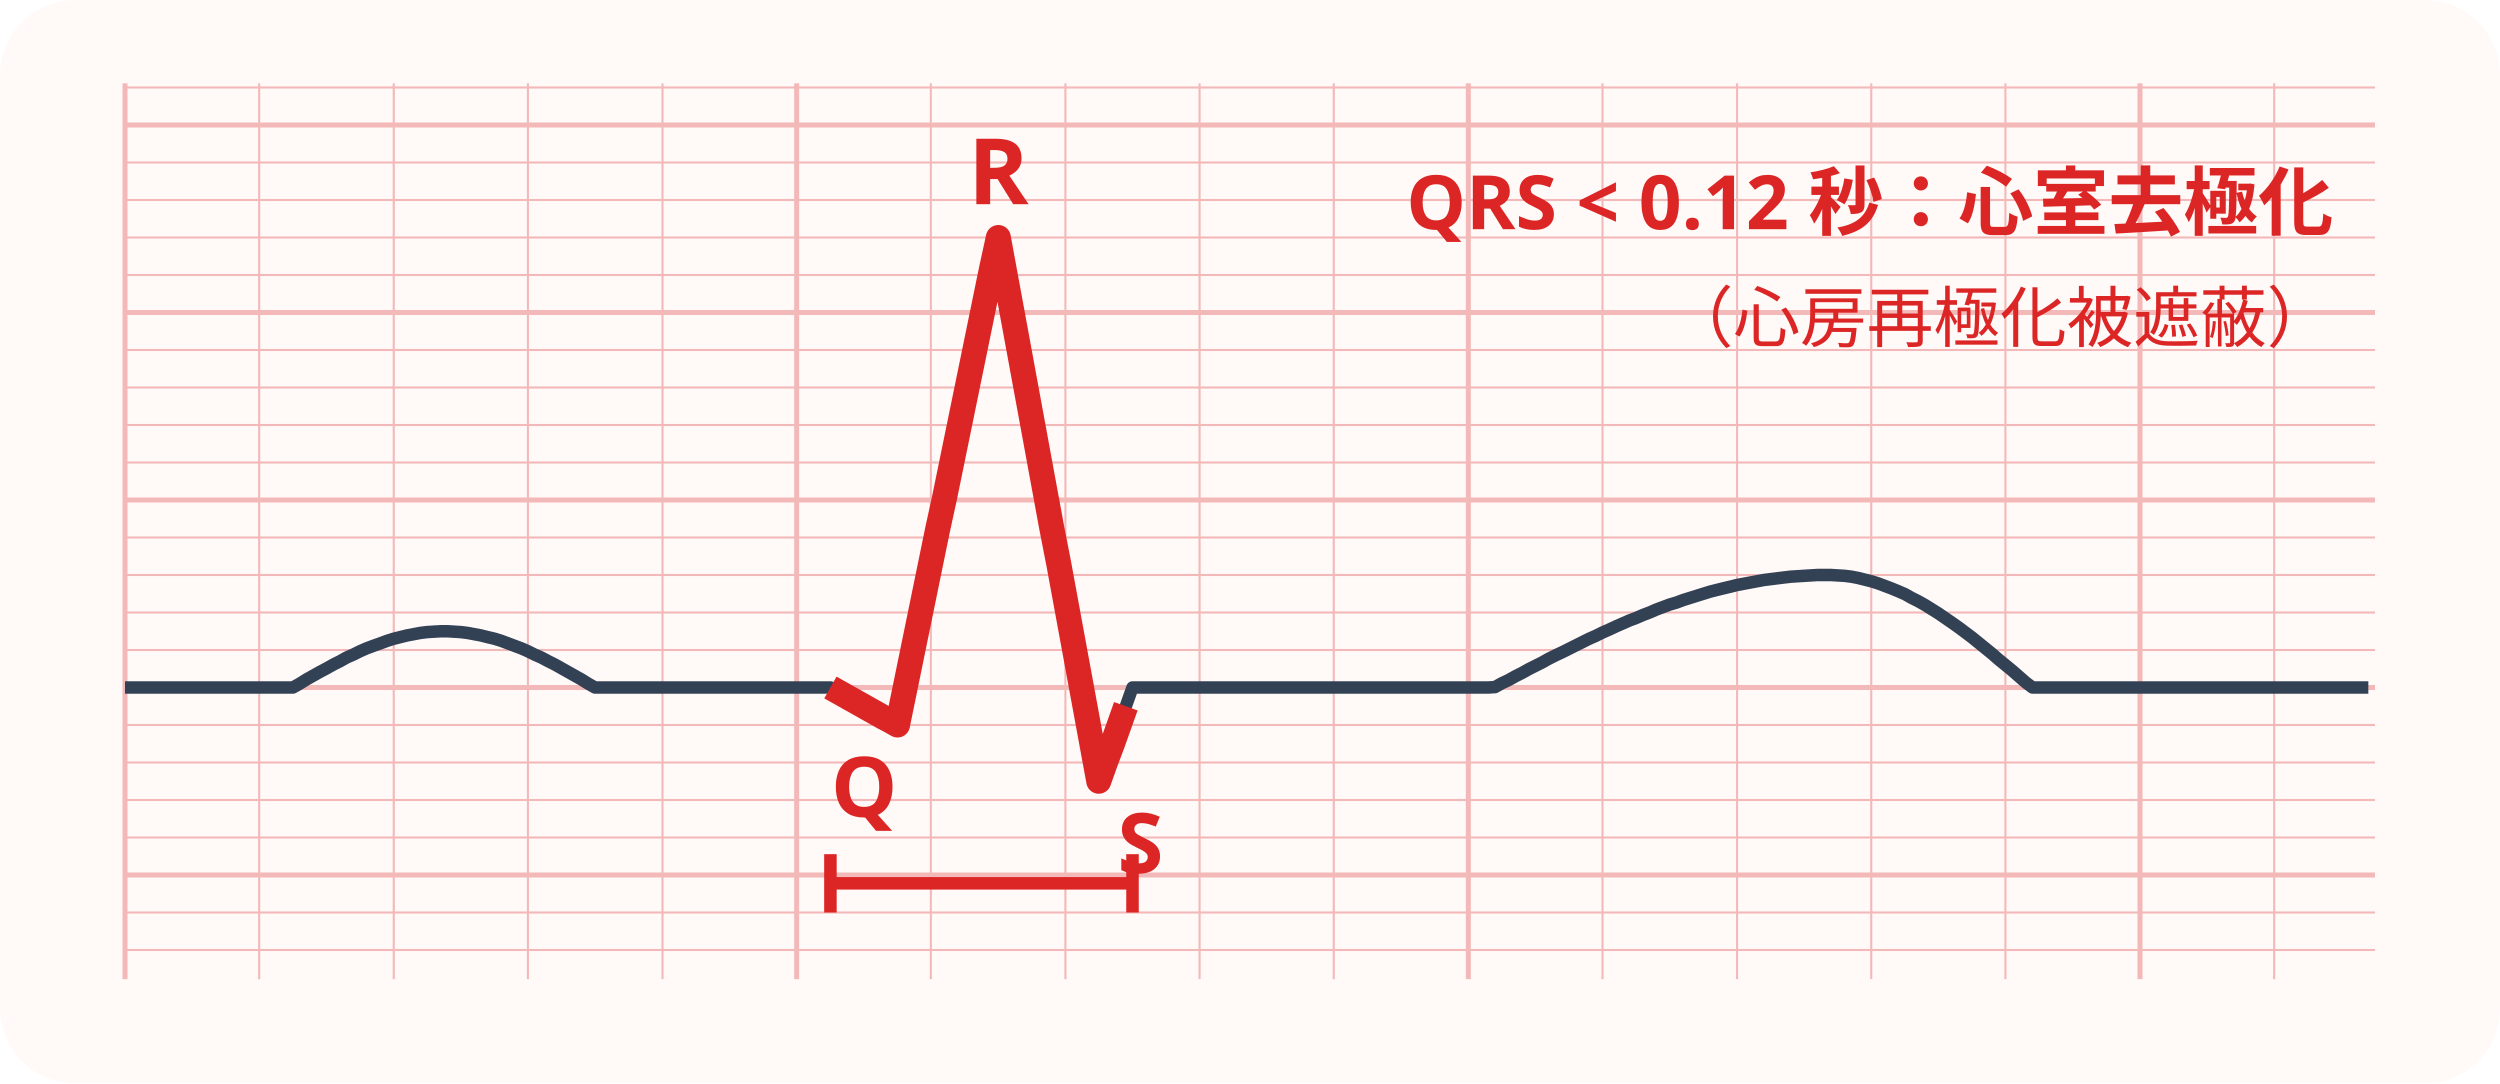
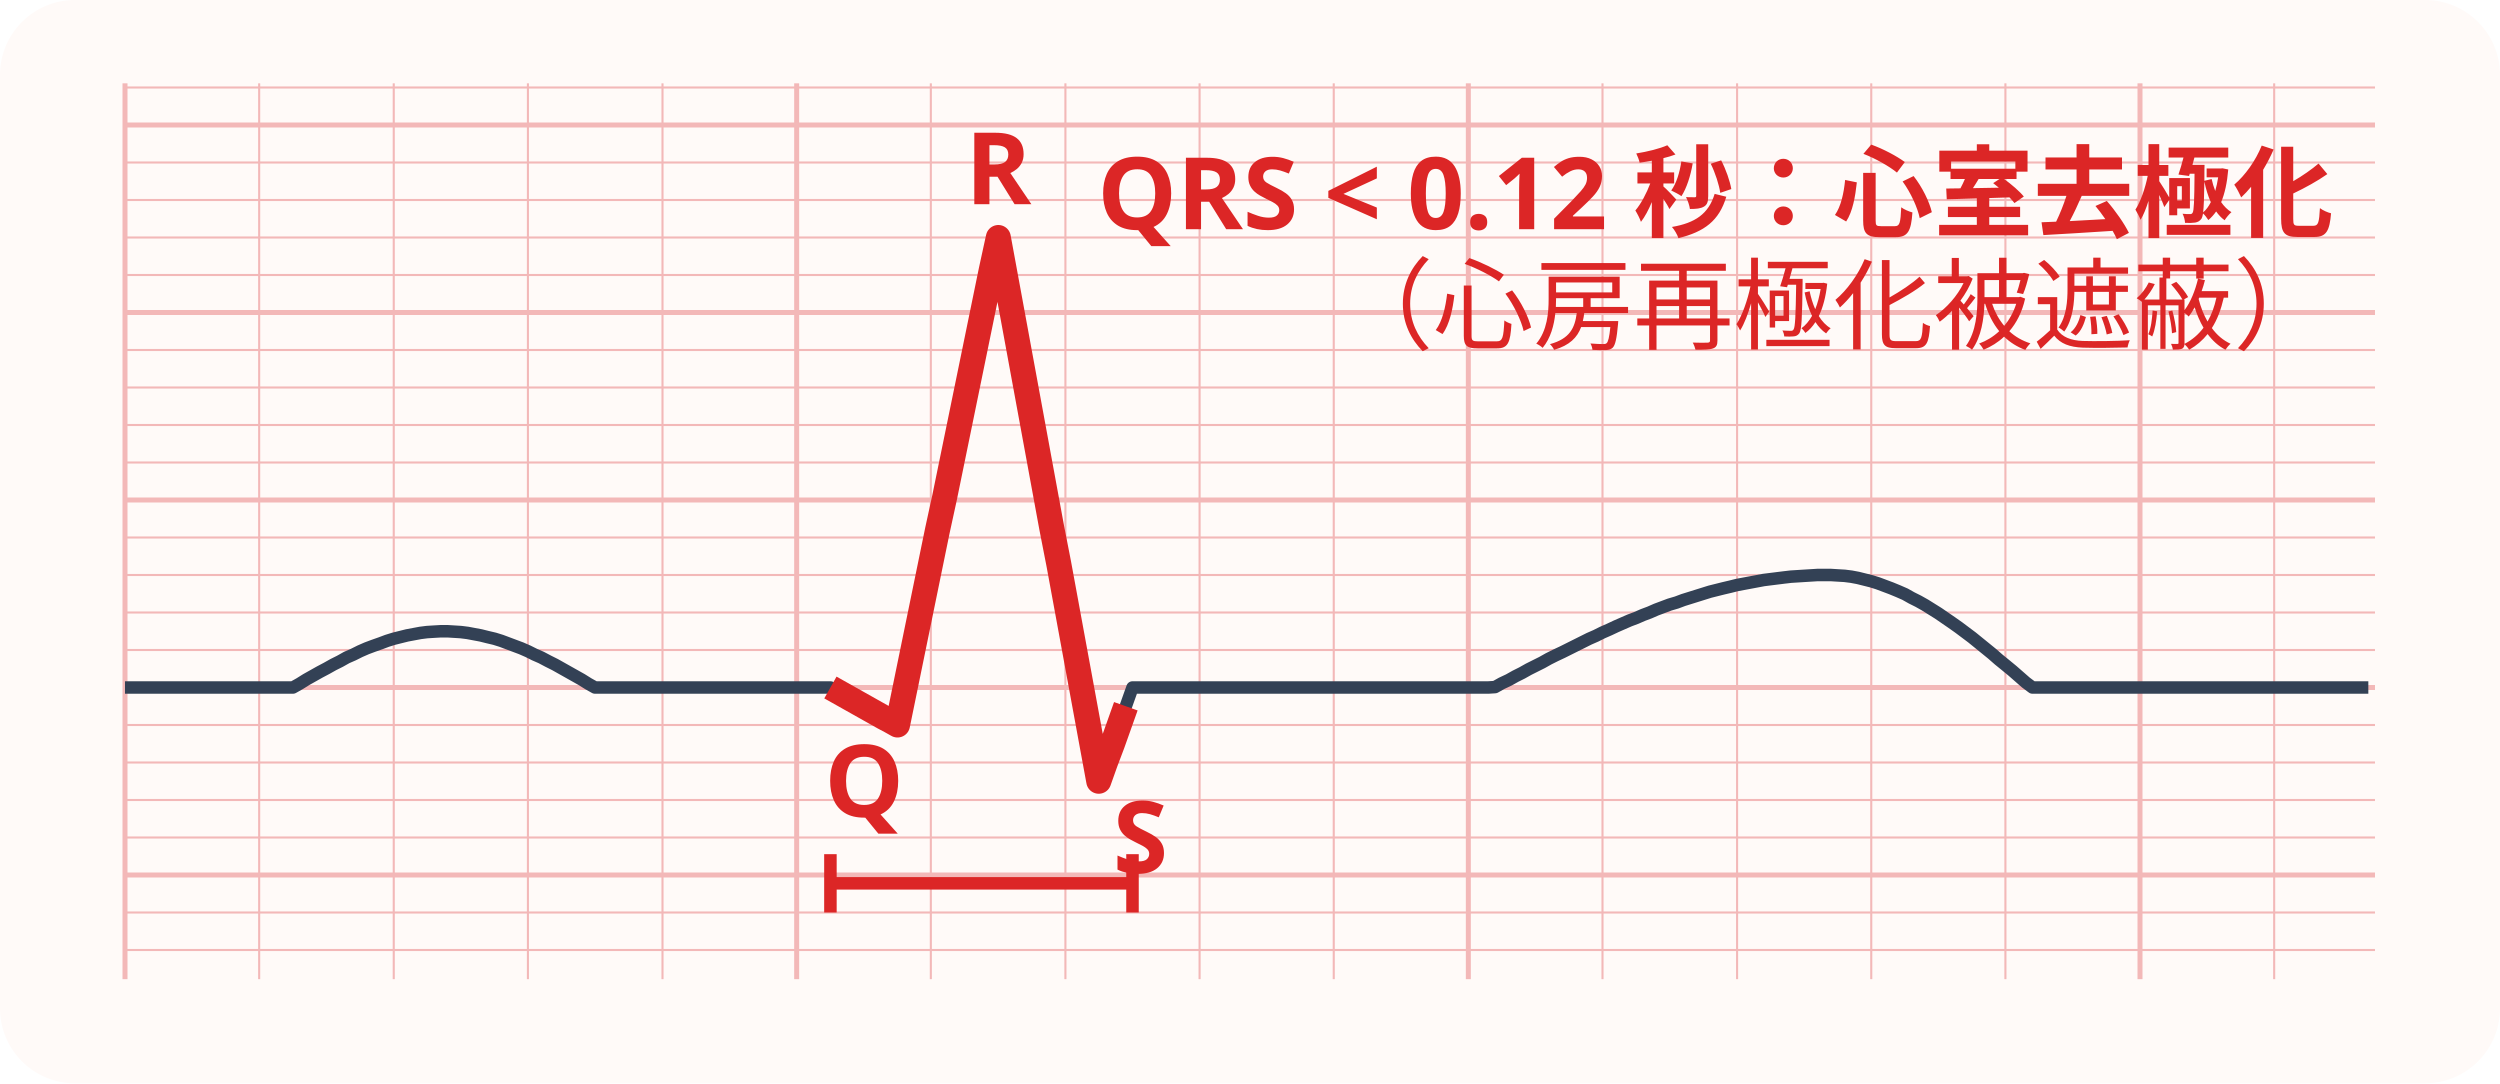
<svg xmlns="http://www.w3.org/2000/svg" viewBox="0 0 600 260" role="img" aria-label="QRS 群波：心室去極化">
  <rect width="600" height="260" rx="18" fill="#fffaf8" />
  <line x1="30.0" y1="20" x2="30.0" y2="235" stroke="#f3b8b8" stroke-width="1.2" />
  <line x1="62.2" y1="20" x2="62.2" y2="235" stroke="#f3b8b8" stroke-width="0.5" />
  <line x1="94.5" y1="20" x2="94.5" y2="235" stroke="#f3b8b8" stroke-width="0.5" />
  <line x1="126.7" y1="20" x2="126.7" y2="235" stroke="#f3b8b8" stroke-width="0.5" />
  <line x1="159.0" y1="20" x2="159.0" y2="235" stroke="#f3b8b8" stroke-width="0.5" />
  <line x1="191.2" y1="20" x2="191.2" y2="235" stroke="#f3b8b8" stroke-width="1.2" />
  <line x1="223.4" y1="20" x2="223.4" y2="235" stroke="#f3b8b8" stroke-width="0.5" />
  <line x1="255.7" y1="20" x2="255.7" y2="235" stroke="#f3b8b8" stroke-width="0.5" />
  <line x1="287.9" y1="20" x2="287.9" y2="235" stroke="#f3b8b8" stroke-width="0.5" />
  <line x1="320.1" y1="20" x2="320.1" y2="235" stroke="#f3b8b8" stroke-width="0.5" />
  <line x1="352.4" y1="20" x2="352.4" y2="235" stroke="#f3b8b8" stroke-width="1.2" />
  <line x1="384.6" y1="20" x2="384.6" y2="235" stroke="#f3b8b8" stroke-width="0.5" />
  <line x1="416.9" y1="20" x2="416.9" y2="235" stroke="#f3b8b8" stroke-width="0.5" />
  <line x1="449.1" y1="20" x2="449.1" y2="235" stroke="#f3b8b8" stroke-width="0.5" />
  <line x1="481.3" y1="20" x2="481.3" y2="235" stroke="#f3b8b8" stroke-width="0.5" />
  <line x1="513.6" y1="20" x2="513.6" y2="235" stroke="#f3b8b8" stroke-width="1.2" />
  <line x1="545.8" y1="20" x2="545.8" y2="235" stroke="#f3b8b8" stroke-width="0.5" />
  <line x1="30" y1="165.0" x2="570" y2="165.0" stroke="#f3b8b8" stroke-width="1.2" />
  <line x1="30" y1="156.0" x2="570" y2="156.0" stroke="#f3b8b8" stroke-width="0.5" />
  <line x1="30" y1="147.0" x2="570" y2="147.0" stroke="#f3b8b8" stroke-width="0.5" />
  <line x1="30" y1="138.0" x2="570" y2="138.0" stroke="#f3b8b8" stroke-width="0.5" />
  <line x1="30" y1="129.0" x2="570" y2="129.0" stroke="#f3b8b8" stroke-width="0.5" />
  <line x1="30" y1="120.0" x2="570" y2="120.0" stroke="#f3b8b8" stroke-width="1.2" />
  <line x1="30" y1="111.0" x2="570" y2="111.0" stroke="#f3b8b8" stroke-width="0.5" />
  <line x1="30" y1="102.0" x2="570" y2="102.0" stroke="#f3b8b8" stroke-width="0.5" />
  <line x1="30" y1="93.0" x2="570" y2="93.0" stroke="#f3b8b8" stroke-width="0.5" />
  <line x1="30" y1="84.0" x2="570" y2="84.0" stroke="#f3b8b8" stroke-width="0.5" />
  <line x1="30" y1="75.0" x2="570" y2="75.0" stroke="#f3b8b8" stroke-width="1.2" />
  <line x1="30" y1="66.0" x2="570" y2="66.0" stroke="#f3b8b8" stroke-width="0.5" />
  <line x1="30" y1="57.0" x2="570" y2="57.0" stroke="#f3b8b8" stroke-width="0.5" />
  <line x1="30" y1="48.0" x2="570" y2="48.0" stroke="#f3b8b8" stroke-width="0.5" />
  <line x1="30" y1="39.0" x2="570" y2="39.0" stroke="#f3b8b8" stroke-width="0.5" />
  <line x1="30" y1="30.0" x2="570" y2="30.0" stroke="#f3b8b8" stroke-width="1.2" />
  <line x1="30" y1="21.0" x2="570" y2="21.0" stroke="#f3b8b8" stroke-width="0.5" />
  <line x1="30" y1="165.0" x2="570" y2="165.0" stroke="#f3b8b8" stroke-width="1.2" />
  <line x1="30" y1="174.0" x2="570" y2="174.0" stroke="#f3b8b8" stroke-width="0.5" />
  <line x1="30" y1="183.0" x2="570" y2="183.0" stroke="#f3b8b8" stroke-width="0.5" />
  <line x1="30" y1="192.0" x2="570" y2="192.0" stroke="#f3b8b8" stroke-width="0.5" />
  <line x1="30" y1="201.0" x2="570" y2="201.0" stroke="#f3b8b8" stroke-width="0.5" />
  <line x1="30" y1="210.0" x2="570" y2="210.0" stroke="#f3b8b8" stroke-width="1.2" />
  <line x1="30" y1="219.0" x2="570" y2="219.0" stroke="#f3b8b8" stroke-width="0.5" />
  <line x1="30" y1="228.0" x2="570" y2="228.0" stroke="#f3b8b8" stroke-width="0.5" />
  <polyline fill="none" stroke="#334155" stroke-width="3" stroke-linejoin="round" points="30.0,165.0 31.6,165.0 33.2,165.0 34.8,165.0 36.4,165.0 38.1,165.0 39.7,165.0 41.3,165.0 42.9,165.0 44.5,165.0 46.1,165.0 47.7,165.0 49.3,165.0 51.0,165.0 52.6,165.0 54.2,165.0 55.8,165.0 57.4,165.0 59.0,165.0 60.6,165.0 62.2,165.0 63.9,165.0 65.5,165.0 67.1,165.0 68.7,165.0 70.3,165.0 71.9,164.1 73.5,163.1 75.1,162.2 76.7,161.3 78.4,160.4 80.0,159.5 81.6,158.7 83.2,157.8 84.8,157.1 86.4,156.3 88.0,155.6 89.6,155.0 91.3,154.4 92.9,153.8 94.5,153.3 96.1,152.9 97.7,152.5 99.3,152.2 100.9,151.9 102.5,151.7 104.1,151.6 105.8,151.5 107.4,151.5 109.0,151.6 110.6,151.7 112.2,151.9 113.8,152.2 115.4,152.5 117.0,152.9 118.7,153.3 120.3,153.8 121.9,154.4 123.5,155.0 125.1,155.6 126.7,156.3 128.3,157.1 129.9,157.8 131.6,158.7 133.2,159.5 134.8,160.4 136.4,161.3 138.0,162.2 139.6,163.1 141.2,164.1 142.8,165.0 144.4,165.0 146.1,165.0 147.7,165.0 149.3,165.0 150.9,165.0 152.5,165.0 154.1,165.0 155.7,165.0 157.3,165.0 159.0,165.0 160.6,165.0 162.2,165.0 163.8,165.0 165.4,165.0 167.0,165.0 168.6,165.0 170.2,165.0 171.9,165.0 173.5,165.0 175.1,165.0 176.7,165.0 178.3,165.0 179.9,165.0 181.5,165.0 183.1,165.0 184.7,165.0 186.4,165.0 188.0,165.0 189.6,165.0 191.2,165.0 192.8,165.0 194.4,165.0 196.0,165.0 197.6,165.0 199.3,165.0 200.9,165.9 202.5,166.8 204.1,167.7 205.7,168.6 207.3,169.5 208.9,170.4 210.5,171.3 212.1,172.2 213.8,173.1 215.4,174.0 217.0,166.2 218.6,158.4 220.2,150.6 221.8,142.8 223.4,135.0 225.0,127.2 226.7,119.4 228.3,111.6 229.9,103.8 231.5,96.0 233.1,88.2 234.7,80.4 236.3,72.6 237.9,64.8 239.6,57.0 241.2,65.7 242.8,74.4 244.4,83.1 246.0,91.8 247.6,100.5 249.2,109.2 250.8,117.9 252.4,126.6 254.1,135.3 255.7,144.0 257.3,152.7 258.9,161.4 260.5,170.1 262.1,178.8 263.7,187.5 265.3,183.0 267.0,178.5 268.6,174.0 270.2,169.5 271.8,165.0 273.4,165.0 275.0,165.0 276.6,165.0 278.2,165.0 279.9,165.0 281.5,165.0 283.1,165.0 284.7,165.0 286.3,165.0 287.9,165.0 289.5,165.0 291.1,165.0 292.7,165.0 294.4,165.0 296.0,165.0 297.6,165.0 299.2,165.0 300.8,165.0 302.4,165.0 304.0,165.0 305.6,165.0 307.3,165.0 308.9,165.0 310.5,165.0 312.1,165.0 313.7,165.0 315.3,165.0 316.9,165.0 318.5,165.0 320.1,165.0 321.8,165.0 323.4,165.0 325.0,165.0 326.6,165.0 328.2,165.0 329.8,165.0 331.4,165.0 333.0,165.0 334.7,165.0 336.3,165.0 337.9,165.0 339.5,165.0 341.1,165.0 342.7,165.0 344.3,165.0 345.9,165.0 347.6,165.0 349.2,165.0 350.8,165.0 352.4,165.0 354.0,165.0 355.6,165.0 357.2,165.0 358.8,164.9 360.4,164.0 362.1,163.2 363.7,162.3 365.3,161.5 366.9,160.6 368.5,159.8 370.1,159.0 371.7,158.1 373.3,157.3 375.0,156.5 376.6,155.7 378.2,154.9 379.8,154.1 381.4,153.3 383.0,152.6 384.6,151.8 386.2,151.1 387.9,150.3 389.5,149.6 391.1,148.9 392.7,148.3 394.3,147.6 395.9,147.0 397.5,146.3 399.1,145.7 400.7,145.1 402.4,144.6 404.0,144.0 405.6,143.5 407.2,143.0 408.8,142.5 410.4,142.0 412.0,141.6 413.6,141.2 415.3,140.8 416.9,140.4 418.5,140.1 420.1,139.8 421.7,139.5 423.3,139.2 424.9,139.0 426.5,138.8 428.1,138.6 429.8,138.4 431.4,138.3 433.0,138.2 434.6,138.1 436.2,138.0 437.8,138.0 439.4,138.0 441.0,138.1 442.7,138.2 444.3,138.4 445.9,138.7 447.5,139.1 449.1,139.5 450.7,140.0 452.3,140.6 453.9,141.2 455.6,141.9 457.2,142.6 458.8,143.5 460.4,144.3 462.0,145.2 463.6,146.2 465.2,147.2 466.8,148.3 468.4,149.4 470.1,150.6 471.7,151.8 473.3,153.0 474.9,154.3 476.5,155.6 478.1,156.9 479.7,158.3 481.3,159.6 483.0,161.0 484.6,162.4 486.2,163.8 487.8,165.0 489.4,165.0 491.0,165.0 492.6,165.0 494.2,165.0 495.9,165.0 497.5,165.0 499.1,165.0 500.7,165.0 502.3,165.0 503.9,165.0 505.5,165.0 507.1,165.0 508.7,165.0 510.4,165.0 512.0,165.0 513.6,165.0 515.2,165.0 516.8,165.0 518.4,165.0 520.0,165.0 521.6,165.0 523.3,165.0 524.9,165.0 526.5,165.0 528.1,165.0 529.7,165.0 531.3,165.0 532.9,165.0 534.5,165.0 536.1,165.0 537.8,165.0 539.4,165.0 541.0,165.0 542.6,165.0 544.2,165.0 545.8,165.0 547.4,165.0 549.0,165.0 550.7,165.0 552.3,165.0 553.9,165.0 555.5,165.0 557.1,165.0 558.7,165.0 560.3,165.0 561.9,165.0 563.6,165.0 565.2,165.0 566.8,165.0 568.4,165.0" />
  <polyline fill="none" stroke="#dc2626" stroke-width="6" stroke-linejoin="round" points="199.3,165.0 200.9,165.9 202.5,166.8 204.1,167.7 205.7,168.6 207.3,169.5 208.9,170.4 210.5,171.3 212.1,172.2 213.8,173.1 215.4,174.0 217.0,166.2 218.6,158.4 220.2,150.6 221.8,142.8 223.4,135.0 225.0,127.2 226.7,119.4 228.3,111.6 229.9,103.8 231.5,96.0 233.1,88.2 234.7,80.4 236.3,72.6 237.9,64.8 239.6,57.0 241.2,65.7 242.8,74.4 244.4,83.1 246.0,91.8 247.6,100.5 249.2,109.2 250.8,117.9 252.4,126.6 254.1,135.3 255.7,144.0 257.3,152.7 258.9,161.4 260.5,170.1 262.1,178.8 263.7,187.5 265.3,183.0 267.0,178.5 268.6,174.0 270.2,169.5" />
-   <text x="207.4" y="196.0" font-size="20" fill="#dc2626" text-anchor="middle" font-family="sans-serif" font-weight="bold">Q</text>
-   <text x="239.6" y="49.0" font-size="22" fill="#dc2626" text-anchor="middle" font-family="sans-serif" font-weight="bold">R</text>
-   <text x="273.7" y="209.5" font-size="20" fill="#dc2626" text-anchor="middle" font-family="sans-serif" font-weight="bold">S</text>
+   <text x="207.4" y="196.0" font-size="24" fill="#dc2626" text-anchor="middle" font-family="sans-serif" font-weight="bold">Q</text>
+   <text x="239.6" y="49.0" font-size="24" fill="#dc2626" text-anchor="middle" font-family="sans-serif" font-weight="bold">R</text>
+   <text x="273.7" y="209.5" font-size="24" fill="#dc2626" text-anchor="middle" font-family="sans-serif" font-weight="bold">S</text>
  <path d="M199.3 205V219M199.3 212H271.8M271.8 205V219" stroke="#dc2626" stroke-width="3" fill="none" />
-   <text x="235.5" y="238.0" font-size="18" fill="#dc2626" text-anchor="middle" font-family="sans-serif" font-weight="bold" />
-   <text x="560.0" y="55.0" font-size="18" fill="#dc2626" text-anchor="end" font-family="sans-serif" font-weight="bold">QRS &lt; 0.12 秒：心室去極化</text>
-   <text x="560.0" y="82.0" font-size="16" fill="#dc2626" text-anchor="end" font-family="sans-serif">（心房再極化被遮蔽）</text>
+   <text x="235.5" y="238.0" font-size="24" fill="#dc2626" text-anchor="middle" font-family="sans-serif" font-weight="bold" />
+   <text x="560.0" y="55.0" font-size="24" fill="#dc2626" text-anchor="end" font-family="sans-serif" font-weight="bold">QRS &lt; 0.12 秒：心室去極化</text>
+   <text x="560.0" y="82.0" font-size="24" fill="#dc2626" text-anchor="end" font-family="sans-serif">（心房再極化被遮蔽）</text>
</svg>
